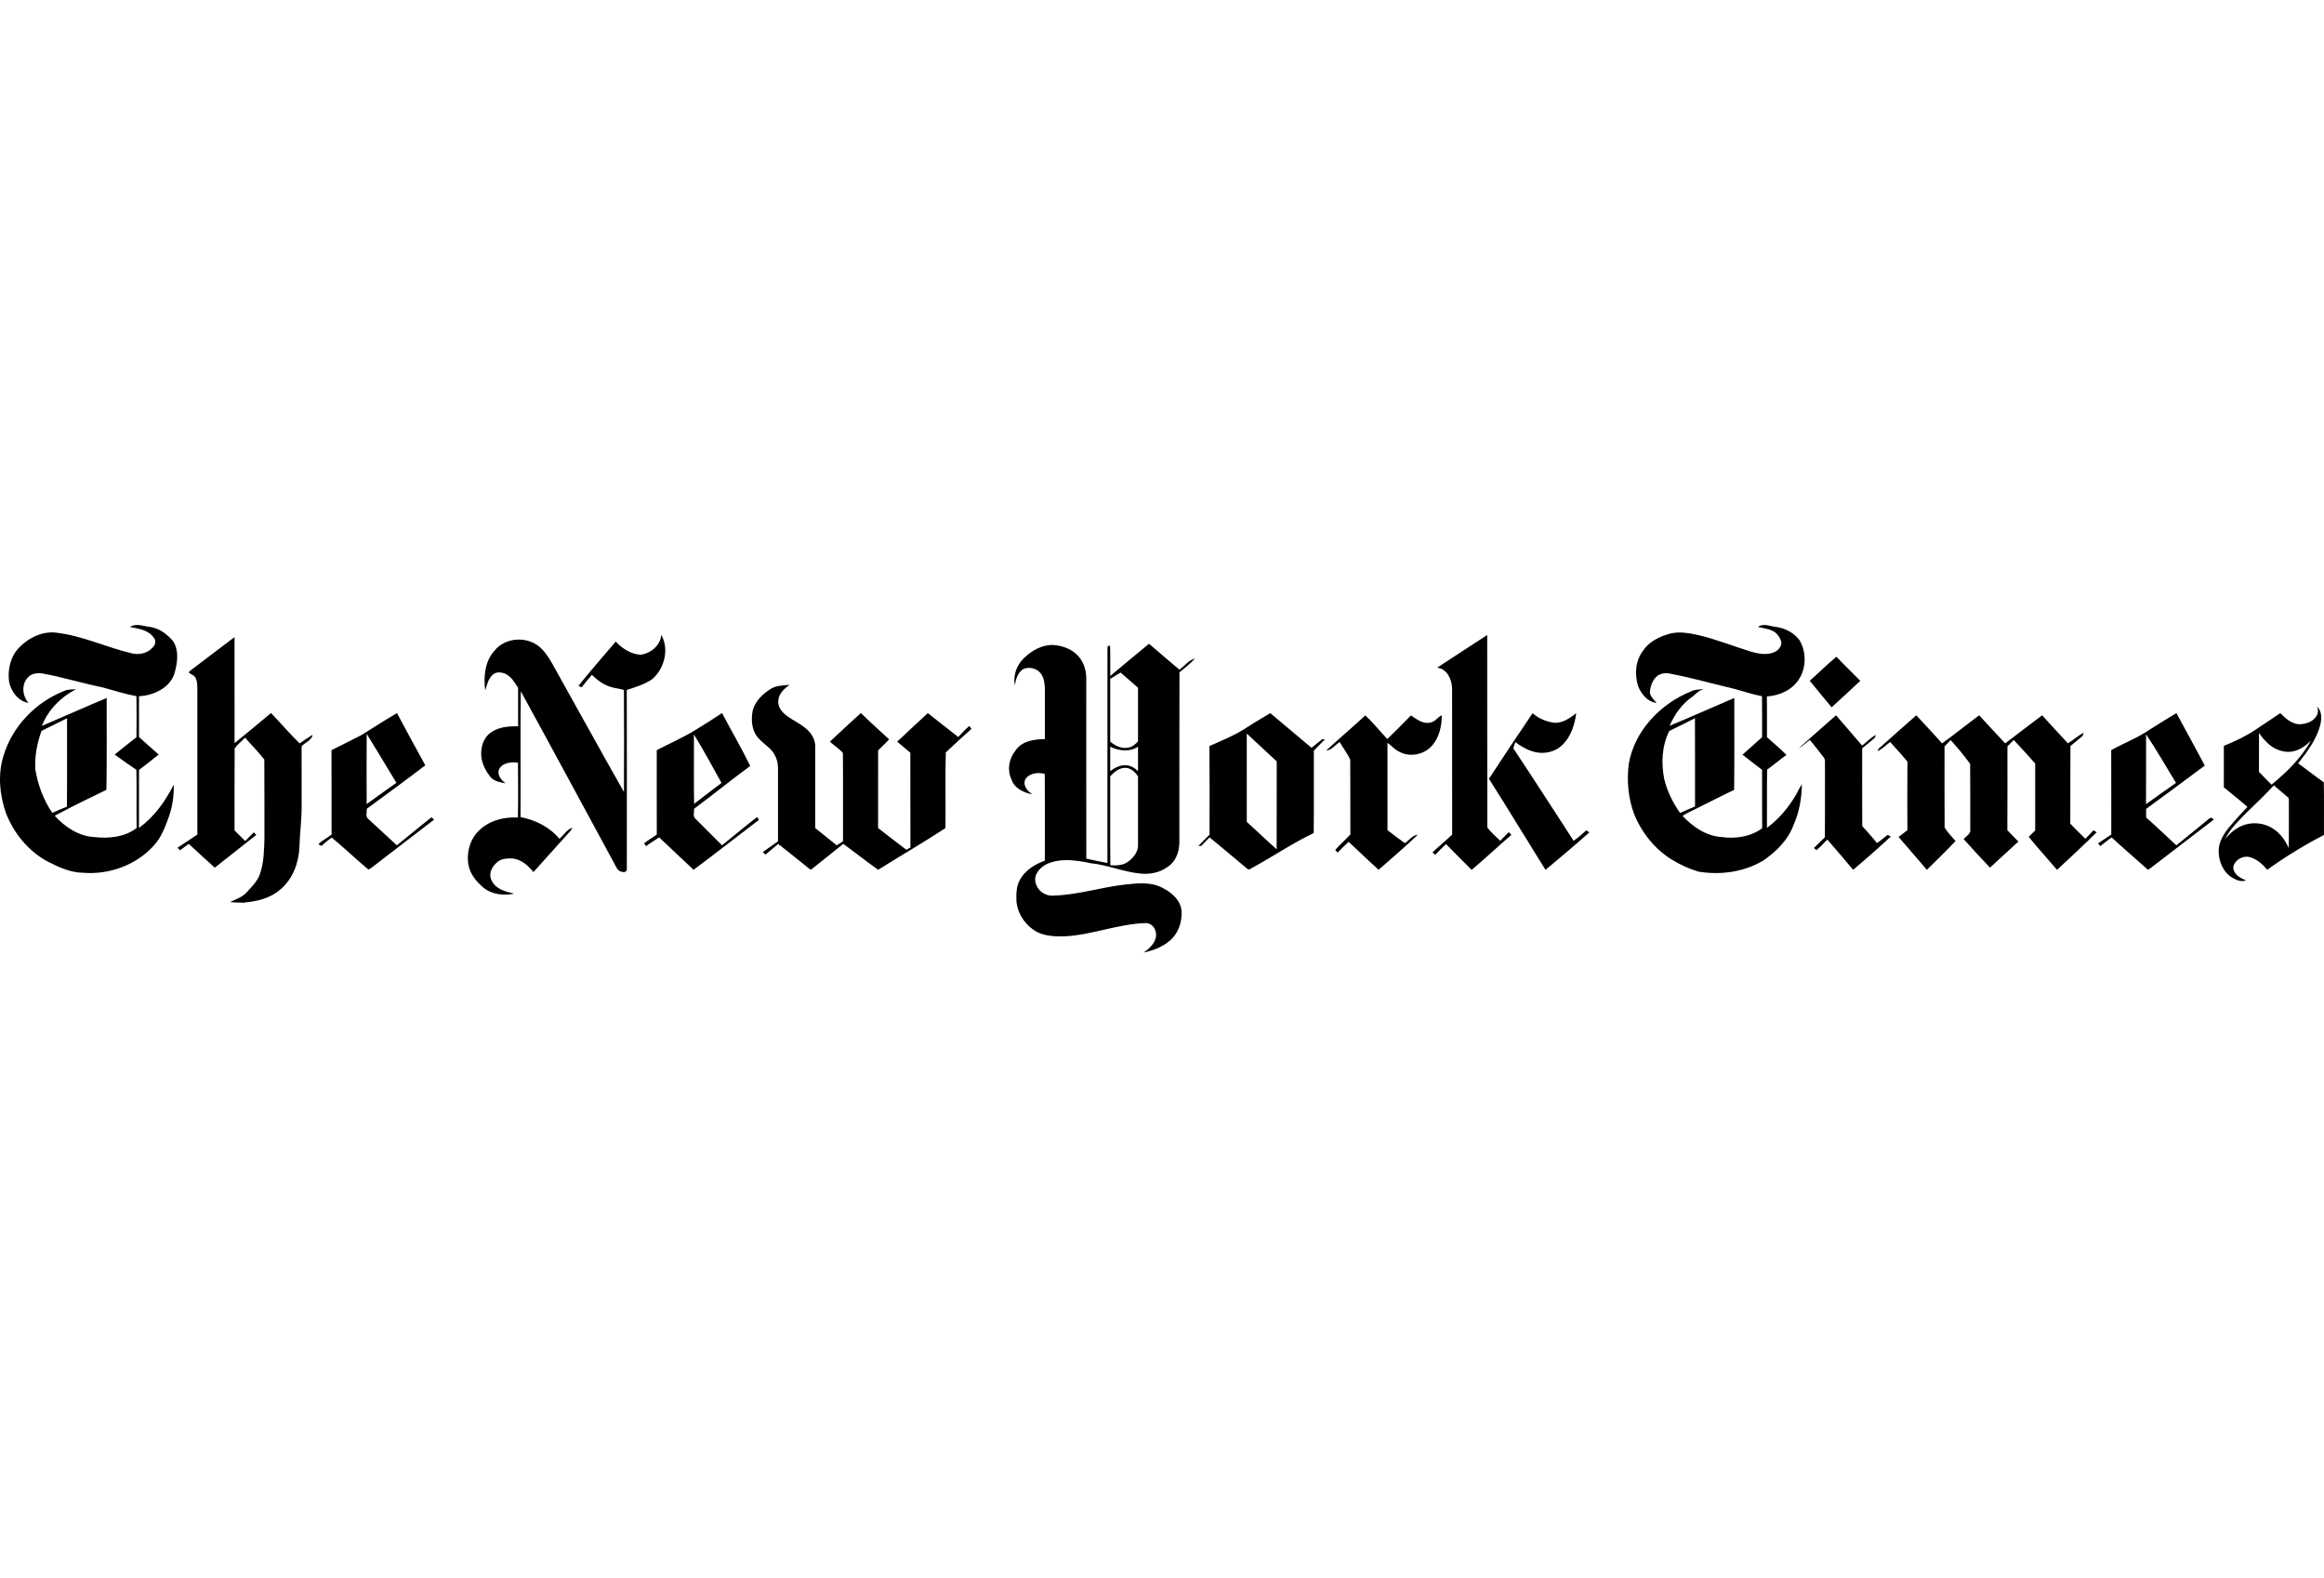
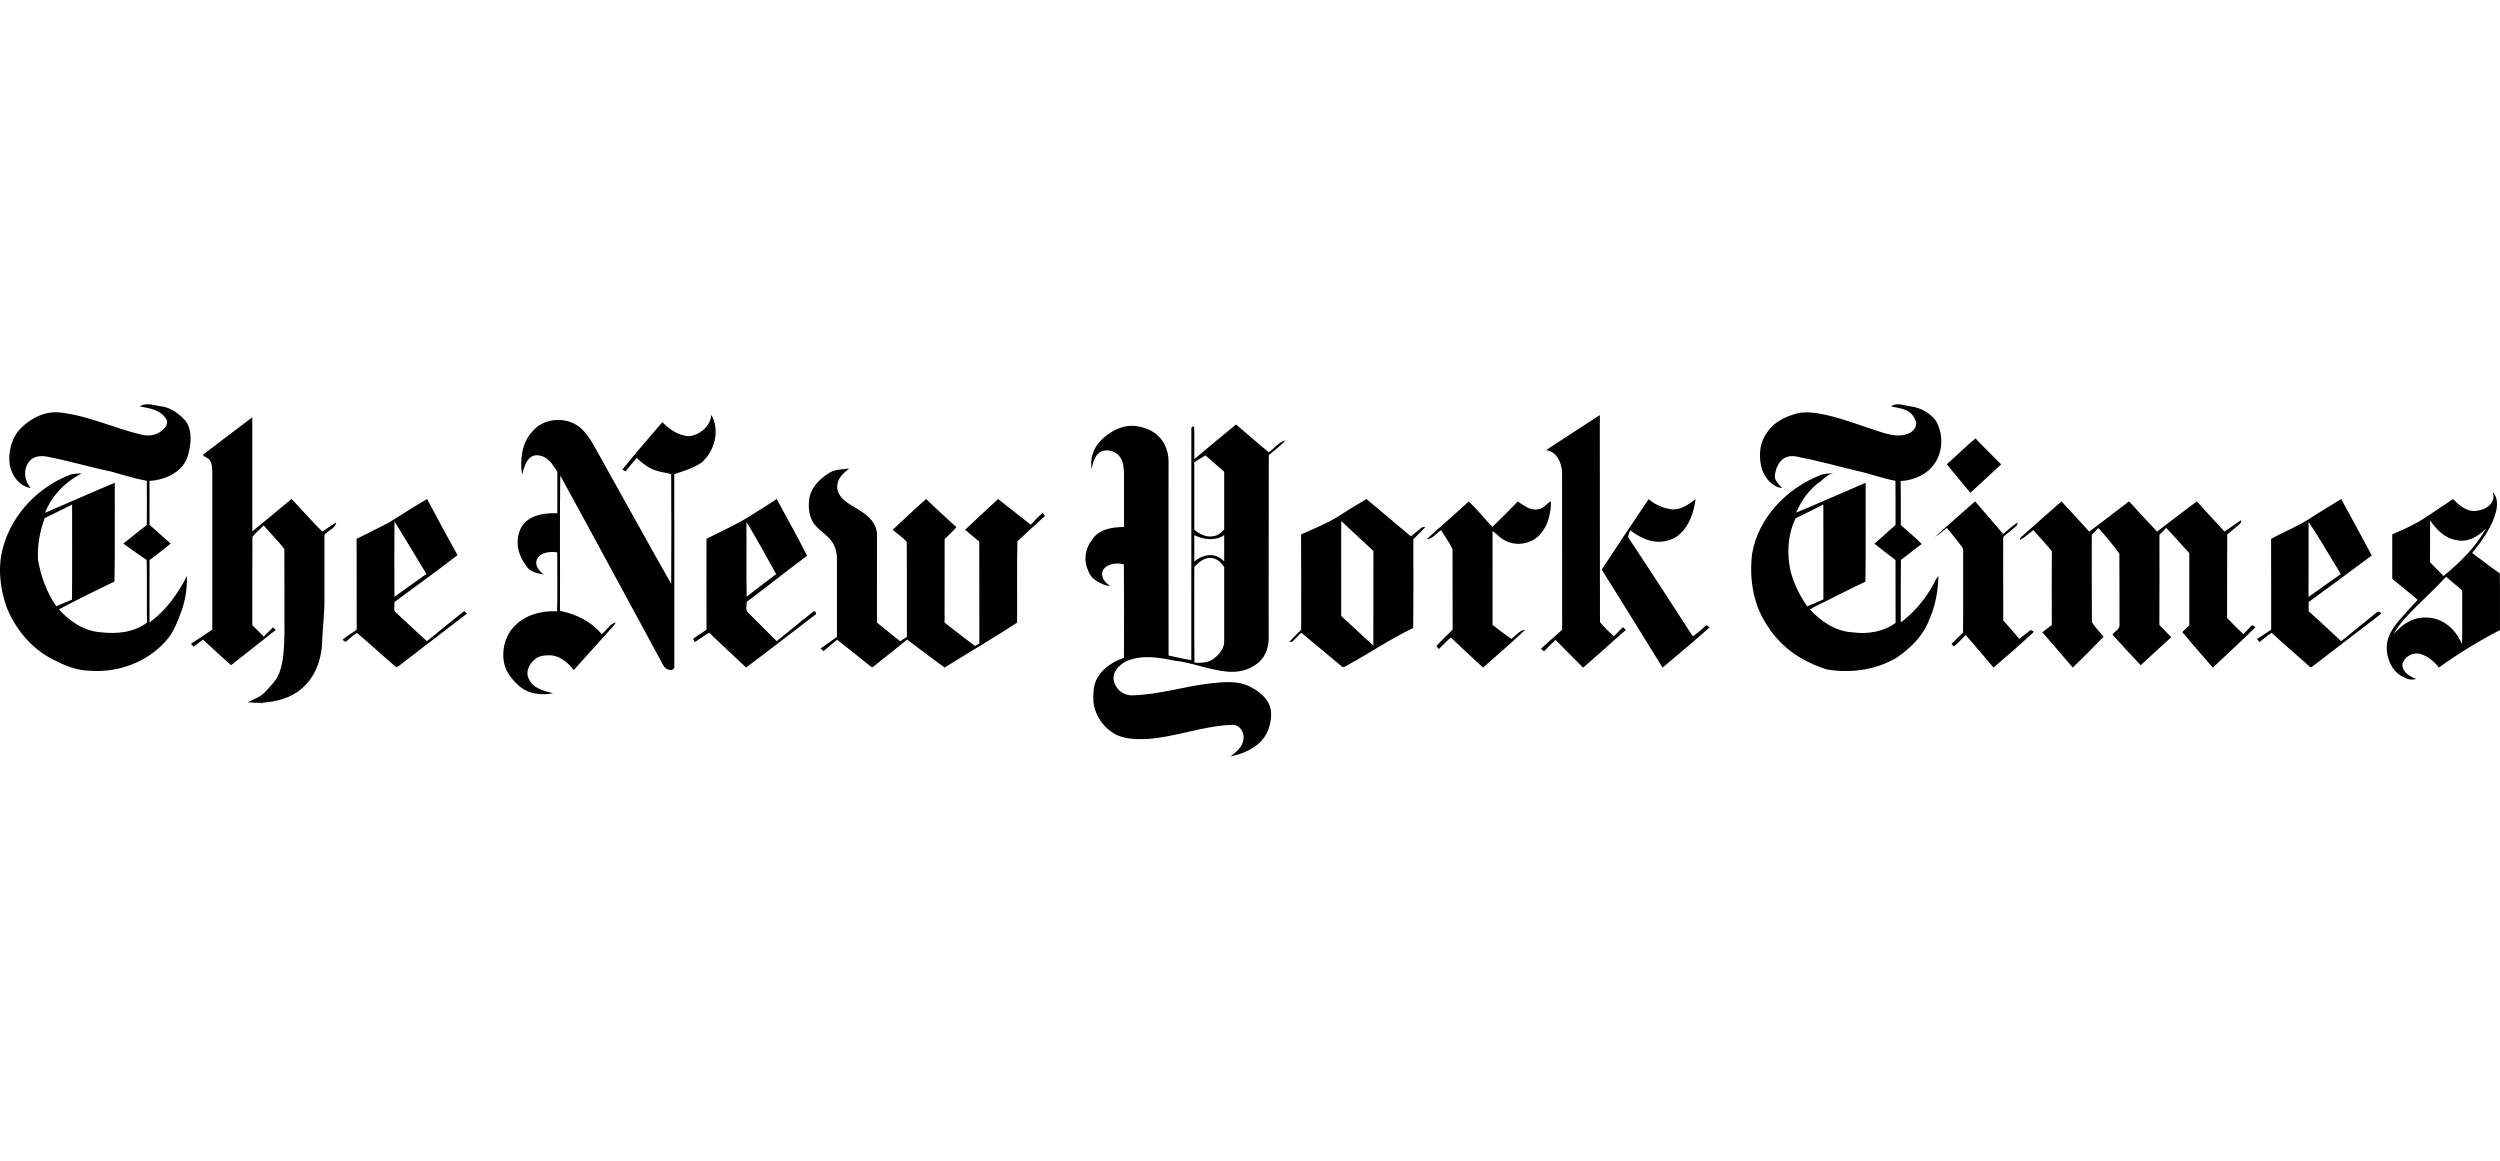
- <svg xmlns="http://www.w3.org/2000/svg" width="280px" height="190px" viewBox="13.248 6.086 1672.019 235.564">
+ <svg xmlns="http://www.w3.org/2000/svg" width="280px" height="130px" viewBox="13.248 6.086 1672.019 235.564">
  <path d="M111.301 6.1c-1.582.076-3.119.478-4.601 1.425 6.101 1.22 13.25 2.04 17.101 7.6 1.93 2.05 1.329 5.2-.601 7-3.649 4.35-9.915 5.715-15.274 4.325C89.755 22.16 72.57 13.82 53.9 11.65c-10-1.32-19.775 3.49-26.675 10.45-6.37 6.39-8.686 16.09-7.425 24.85 1.409 6.93 6.545 14.13 13.975 15.15-4.4-4.78-5.235-13.08-.675-18.05 2.58-3.2 7.165-3.64 10.975-3.05 14.47 2.69 28.57 7.045 43 9.975 8.08 2.2 16.065 4.825 24.325 6.325.15 9.87.15 19.73 0 29.6-5.33 3.98-10.42 8.265-15.65 12.375 5.09 3.81 10.34 7.38 15.601 10.95.34 13.96-.05 27.916.2 41.875-8.61 6.65-20.146 7.73-30.625 6.5-11.131-.619-21.011-7.25-28.301-15.3 12.221-6.52 24.676-12.67 37.176-18.649.439-22.011.079-44.031.199-66.051-15.62 6.55-31.08 13.45-46.65 20.1 4.5-11.51 13.654-20.835 24.575-26.375-2.851.17-5.841-.04-8.5 1.2-20.44 8.07-37.285 25.415-43.624 46.575-4.24 13.44-2.875 28.134 1.725 41.275 5.7 14.62 16.245 27.561 30.225 34.95 7.851 4.06 16.301 7.864 25.301 7.975 18.63 1.55 38.229-5.479 50.8-19.5 5.489-5.89 8.255-13.569 10.975-21 2.521-7.319 3.66-15.11 3.4-22.85-6.03 11.96-14.05 23.194-25 31.125.069-13.91-.025-27.815.024-41.725 4.761-3.63 9.54-7.255 14.15-11.075-4.73-4.19-9.43-8.375-14.15-12.575.021-9.78-.02-19.58 0-29.35 10.65-.56 22.905-6.18 25.775-17.35 2-7.29 3.045-15.925-1.425-22.525-4.11-4.68-9.44-8.745-15.7-9.875-3.466-.303-7.121-1.666-10.6-1.5zM61.475 73.175c-.04 21.2.125 42.4-.075 63.601-3.54 1.39-7.021 2.91-10.5 4.449C44.48 131.936 40.49 121 38.65 109.9c-.5-9.37 1.24-18.86 4.5-27.65 6.16-2.93 12.185-6.095 18.325-9.075zM1282.926 6.1c-1.716-.052-3.393.285-4.975 1.425 3.6.83 7.404 1.185 10.774 2.875 3 1.44 4.985 4.42 6.024 7.5.561 3.33-1.879 6.4-4.799 7.65-5.24 2.42-11.186 1.3-16.525-.15-12.801-3.92-25.266-8.99-38.325-12.05-6.71-1.43-13.745-2.78-20.524-1-7.351 2.07-14.811 5.59-19.15 12.15-5.601 7.23-6.305 17.175-3.575 25.675 2.25 5.67 6.81 11.245 13.25 11.975-2.101-2.7-5.715-5.425-4.675-9.275.58-3.82 2.164-7.695 5.225-10.175 3.061-2.31 7.25-2.28 10.8-1.25 13.021 2.42 25.73 6.075 38.601 9.125 8.72 1.85 17.095 5.105 25.875 6.725.15 9.83.035 19.66.074 29.5-4.719 4.17-9.439 8.335-14.1 12.575 4.7 3.63 9.315 7.35 14.075 10.9.069 13.991-.024 28 .075 42-8.26 6.189-19.13 7.715-29.15 6.324-11.069-.66-20.75-7.319-28.1-15.199 3.01-2.101 6.45-3.45 9.7-5.15 9.14-4.5 18.165-9.21 27.375-13.55.29-22.03.035-44.07.125-66.1-15.521 6.61-30.92 13.53-46.5 20 3.56-8.45 9.25-16.18 16.899-21.35 2.291-2.09 4.61-4.28 7.75-5-3.14.22-6.39.115-9.25 1.575-21.949 8.88-40.67 28.25-44.8 52.05-1.569 12.08-.444 24.625 3.775 36.075 5.409 13.44 14.935 25.38 27.325 33 5.93 3.61 12.3 6.515 18.949 8.524 15.92 2.65 32.996.36 46.926-8.1 9.189-6.41 17.725-14.72 21.574-25.5 4.131-9.15 5.791-19.145 6-29.125-1.92 2.51-3.045 5.495-4.675 8.175-5.29 8.88-12.135 16.925-20.475 23.075.1-13.95-.125-27.9.125-41.85 4.72-3.41 9.149-7.21 13.899-10.6-4.379-4.54-9.35-8.46-14-12.7-.09-9.78.11-19.57-.1-29.35 9.15-.59 18.405-4.695 23.325-12.725 5.12-8.25 5.09-19.49.149-27.8-3.89-5.14-10.004-8.45-16.324-9.4-2.835-.23-5.788-1.386-8.647-1.474zm-50.225 67.05c.119 21.16 0 42.315.049 63.475-3.609 1.51-7.175 3.105-10.775 4.625-5.22-7.34-9.285-15.595-11.375-24.375-2.31-11.5-1.699-23.965 3.65-34.575 6.2-2.96 12.31-6.06 18.451-9.15zM488.99 13.15c5.96 10.44 2.23 24.59-6.74 32.11-5.51 3.59-11.85 5.57-18.06 7.58.14 42.7.021 85.41.04 128.11.44 1.95-1.35 3.479-3.189 2.7-3.631-.17-4.591-4-6.131-6.58-22.34-41.08-44.439-82.3-66.96-123.29-.43 30.15-.01 60.33-.21 90.489 10.64 2.011 21 7.141 27.96 15.601 3.23-2.5 5.32-6.9 9.46-7.91-1.05 1.91-2.58 3.479-4.04 5.08-8.05 8.91-16.08 17.86-24.12 26.79-3.729-4.7-8.699-9.16-14.92-9.8-4.09-.16-8.819.05-11.8 3.28-3.43 3.06-5.729 8.22-3.28 12.59 2.87 6.27 10.09 7.97 16.17 9.47-7.6 1.5-16.109.62-22.239-4.47-4.88-4.17-9.311-9.461-10.58-15.92-1.71-8.9.95-18.791 7.6-25.101 7.271-7.19 17.93-9.87 27.91-9.3.27-13.141.15-26.28.06-39.42-4.85-.77-11.46-.08-13.72 4.99-1.31 4.11 1.771 7.57 4.82 9.82-3.78-.66-7.98-1.38-10.71-4.31-3.22-3.97-5.72-8.66-6.65-13.72-.93-6.51.78-13.93 6.2-18.12 5.67-4.39 13.22-4.99 20.14-4.83v-27.78c-2.51-3.77-4.92-8.09-9.229-10.04-2.82-1.17-6.5-1.59-8.93.61-3.36 2.85-4.171 7.38-5.5 11.35-1.29-9.69-.32-20.68 6.47-28.28 8.2-10.62 25.55-11.01 34.52-1.19 3.88 3.99 6.54 8.91 9.181 13.76 16.6 29.56 32.87 59.31 49.64 88.77.1-24.43.15-48.879-.02-73.31-2.881-1.12-6.09-1.09-9.021-2.11-5.46-1.44-10.01-4.96-14.05-8.77-2.52 2.96-5.061 5.91-7.41 9-.55-.3-1.64-.89-2.189-1.19 8.6-10.84 17.819-21.19 26.77-31.75 4.69 4.94 10.811 8.98 17.79 9.43 7.287-.839 14.457-6.669 14.967-14.339zM1047.211 36.8c12-7.82 23.979-15.71 36.02-23.47.1 46.14-.09 92.29.1 138.43 2.601 3.54 6.15 6.45 9.301 9.561 1.979-2.12 4.039-4.15 6.08-6.2.479.479 1.439 1.44 1.93 1.91-9.61 8.329-18.92 16.979-28.59 25.22-6.09-6.25-12.391-12.28-18.43-18.561-2.711 2.41-5.19 5.051-7.74 7.621-.521-.4-1.561-1.211-2.08-1.61 4.609-4.41 9.55-8.45 14.21-12.82-.04-34.97.03-69.94-.04-104.9-.112-6.541-3.442-14.371-10.761-15.181zM151.18 38.16c10.33-7.7 20.46-15.68 30.8-23.35.05 25.42-.01 50.85.03 76.28 8.75-7.22 17.569-14.35 26.229-21.67 6.95 7.21 13.44 14.87 20.6 21.85 3.021-2.17 6.12-4.23 9.29-6.17-.569 4.03-5.39 5.41-7.89 8.22.03 13.9 0 27.79.01 41.69.2 10.391-1.3 20.71-1.609 31.09-.471 11.26-4.84 22.771-13.62 30.16-7.141 6.381-16.9 8.68-26.21 9.45-.16.22-.5.67-.67.899l.25-.819c-3.21 0-6.41-.12-9.61-.36 4.021-2.08 8.57-3.41 11.74-6.85 3.64-4.061 7.88-7.93 9.67-13.24 2.93-8.1 3.02-16.83 3.31-25.33-.08-19.05.09-38.11-.09-57.15-4.24-5.53-9.32-10.41-13.82-15.75-2.46 2.63-5.409 4.84-7.52 7.76-.17 19.66-.02 39.33-.07 58.989 2.551 2.541 5.09 5.101 7.66 7.621 2.061-2.07 4.12-4.15 6.18-6.23.461.45 1.37 1.35 1.83 1.8-10 7.82-19.899 15.761-29.899 23.57-6.33-5.62-12.51-11.4-18.74-17.13-2.09 1.56-4.18 3.14-6.28 4.689-.449-.47-1.33-1.41-1.779-1.88 4.8-3.09 9.51-6.319 14.26-9.47-.01-34.96-.01-69.91 0-104.87-.101-2.67.03-5.55-1.38-7.93-.931-1.82-3.03-2.4-4.601-3.5-.351-1.159 1.309-1.649 1.929-2.369zM839.926 19.6c-9.4 7.61-18.59 15.455-27.9 23.175-.1-7.28.125-14.545-.125-21.825-1.439-.07-2.074.58-1.875 1.95-.05 51.46.016 102.915-.024 154.375-5.08-.971-10.17-1.985-15.2-3.125-.08-43.4-.005-86.791-.025-130.2-.109-5.49-1.89-11.01-5.5-15.2-4.5-5.33-11.535-7.805-18.324-8.275-8.051-.23-15.431 4-21.051 9.45-5.17 4.91-7.944 12.5-6.475 19.55.63-4.37 2.055-9.295 6.075-11.725 4.41-1.88 10.285-.365 12.925 3.775 2.26 3.34 2.485 7.515 2.575 11.425.02 11.73-.011 23.46 0 35.2-7.74.12-16.88 1.37-21.351 8.55-4.5 5.62-5.89 13.59-2.8 20.2 2.03 6.54 8.83 9.911 15.149 10.95-3.539-2.289-7.14-6.319-5.05-10.8 2.811-4.5 9.2-5.16 13.95-3.85.19 20.819.1 41.63.05 62.45-7.1 2.479-14.01 6.785-17.8 13.475-2.76 4.77-2.83 10.475-2.6 15.825.85 9.38 7.04 17.944 15.35 22.225 6.28 2.94 13.35 3.03 20.15 2.8 19.3-1.149 37.635-8.81 56.975-9.449 5.76-.431 9.135 5.935 7.625 10.925-1.15 4.51-4.93 7.56-8.5 10.2 6.79-1.44 13.55-3.99 18.85-8.601 5.98-5.069 8.73-13.245 8.351-20.925-.45-7.6-6.58-13.255-12.95-16.525-8.39-4.92-18.52-3.824-27.75-2.824-17.34 2-34.24 7.505-51.75 7.975-5.939.4-11.484-3.805-12.675-9.625-1.34-5.609 3.215-10.516 7.825-12.925 9.979-4.71 21.465-2.966 31.875-.775 12.07 1.261 23.395 6.185 35.475 7.425 6.86.78 14.146-.539 19.775-4.699 5.8-3.58 8.415-10.556 8.574-17.125.071-40.96-.074-81.916.076-122.875 3.74-3.25 7.864-6.165 11.125-9.925-4.561 1.13-7.42 5.405-11.15 8.025-7.371-6.132-14.585-12.422-21.875-18.652zm-20.451 20.7c4.2 3.6 8.335 7.27 12.525 10.9.01 12.9-.03 25.8 0 38.7-1.99 1.96-4.165 4.03-7.075 4.4-4.74 1-9.355-1.345-12.925-4.275.02-15.06.01-30.115 0-45.175 2.501-1.5 4.996-3 7.475-4.55zM812 93.6c6.141 3.12 14.041 4.065 20 .025-.02 5.85-.02 11.725 0 17.575-2.42-2.36-5.529-4.235-9-4.225-4.079-.09-7.829 1.835-11 4.225.02-5.86-.01-11.73 0-17.6zm10.95 15.225c3.96.1 7 3.055 9.05 6.175-.029 16.33.011 32.67 0 49 .32 5.01-3.129 9.295-6.899 12.175-3.64 2.89-8.58 2.99-13 2.75-.25-21.33-.011-42.694-.101-64.025 2.86-3.11 6.48-6.135 10.95-6.075zM1315.26 46.22c6.479-5.68 12.579-11.78 19.2-17.3 5.6 5.91 11.5 11.53 17.189 17.35-6.83 6.39-13.7 12.73-20.62 19.02-5.228-6.39-10.609-12.63-15.769-19.07zM567.36 52.3c4.05-2.78 9.17-2.61 13.851-3.21-3.53 2.79-7.45 6.03-7.931 10.84-.79 4.3 1.931 8.17 5.101 10.75 5.77 4.62 13.18 7.2 17.88 13.12 2.26 2.86 3.63 6.48 3.53 10.15-.03 19.4.02 38.79-.03 58.18 5.159 4.17 10.34 8.29 15.489 12.46 1.5-.97 3-1.939 4.511-2.91-.07-21.17.109-42.35-.091-63.51-2.649-3.13-6.319-5.37-9.35-8.16 7.44-6.85 14.73-13.88 22.32-20.56 6.6 6.48 13.54 12.61 20.31 18.91a204.04 204.04 0 0 1-7.93 7.94c-.05 18.61 0 37.22-.03 55.83 6.76 5.24 13.521 10.49 20.35 15.65.961-.561 1.931-1.11 2.921-1.66-.101-22.729.01-45.45-.061-68.18-3.13-2.67-6.37-5.22-9.46-7.94 7.3-6.9 14.69-13.68 22.03-20.53 7.31 5.72 14.63 11.44 21.899 17.21 2.521-2.78 5.101-5.54 7.98-7.97.37.53 1.13 1.6 1.5 2.13-6.22 5.54-12.4 11.15-18.43 16.9-.521 18.12-.01 36.3-.25 54.43-15.83 10.4-32.36 19.891-48.42 30.01-8.471-6.07-16.7-12.47-25.061-18.68-7.5 6.03-15.01 12.07-22.56 18.04-1.08 1.2-2.19-.55-3.08-1.05-7.061-5.67-14.08-11.391-21.23-16.93-3 2.619-6.149 5.069-9.159 7.689-.48-.46-1.42-1.37-1.9-1.82 3.67-2.539 7.26-5.21 10.93-7.75.021-17.57.021-35.13 0-52.7-.01-4.7-1.66-9.46-4.87-12.94-3.53-3.83-8.28-6.52-11.09-11.01-3.11-5.22-3.39-11.69-2.2-17.521C556.57 60.92 561.801 55.9 567.36 52.3zM1680.301 64.85c.72 1.84.949 3.895.049 5.725-2.209 5.05-8.229 6.99-13.35 6.9-5.359-.48-9.54-4.335-13.15-7.975-6.06 4.06-12.149 8.09-18.199 12.15-6.98 4.7-14.686 8.17-22.426 11.4-.029 9.94.009 19.86-.024 29.8 5.65 4.71 11.46 9.21 17 14.05-4.25 4.5-8.44 9.064-12.45 13.774-4.119 4.96-8.01 10.69-8.25 17.351-.24 7.569 3 15.765 9.7 19.774 2.96 1.74 6.56 3.29 10 1.95-4.28-1.53-9.545-4.63-9.175-9.85 1.189-4.94 7.055-8.245 11.925-6.825 5.05 1.44 9.22 5.05 12.45 9.1 12.98-9.35 26.65-17.705 40.85-25.075-.109-12.609.176-25.25-.125-37.85-6.27-4.4-12.25-9.195-18.449-13.675 6.56-8.31 13.159-17.1 15.899-27.5 1.019-4.389 1.364-9.924-2.275-13.224zm-41.801 18.9c4.211 6.05 9.785 11.935 17.426 13.175 7.609 1.79 14.984-2.335 19.975-7.825-6.83 12.63-17.425 22.77-28.375 31.85-2.96-3.14-6.145-6.065-9.074-9.225.118-9.32.018-18.655.048-27.975zm10.725 37.7c3.28 2.76 6.521 5.569 9.8 8.35 1.5.9.766 2.78.975 4.2-.09 10.83.136 21.695-.125 32.525-2.449-5.541-6.119-10.695-11.299-13.976-7.511-4.909-17.836-5.194-25.476-.425-3.5 1.939-6.3 4.835-8.95 7.775 3.79-7.4 9.915-13.24 15.676-19.101 6.58-6.338 13.159-12.668 19.399-19.348zM298.875 69.475c-8.64 5-16.989 10.455-25.449 15.725-7.171 3.74-14.455 7.27-21.676 10.9.03 20.25-.029 40.5.051 60.75-3.08 2.391-6.676 4.11-9.476 6.851.54.319 1.61.97 2.15 1.3 2.42-2.09 4.814-4.22 7.475-6 8.95 7.439 17.396 15.495 26.325 22.975.439-.229 1.325-.694 1.775-.925 15.119-11.72 30.395-23.265 45.524-34.975l-1.875-1.65c-8.42 6.56-16.61 13.466-24.95 20.125-6.89-6.2-13.555-12.645-20.425-18.875-2.34-1.71-1.03-4.955-1.2-7.375 14.11-10.33 28.226-20.665 42.125-31.275-6.939-12.441-13.654-24.991-20.374-37.551zm-21.8 14.925c7.14 11.73 14.315 23.42 21.375 35.2-7.18 5.05-14.3 10.16-21.399 15.3-.071-16.83-.106-33.67.024-50.5zM532.725 69.45c-6.09 4.01-12.22 7.97-18.45 11.75-9.109 5.7-18.984 9.99-28.525 14.9.03 20.24-.055 40.485.025 60.725-2.939 2.19-6.189 3.925-9.05 6.225.3.53.925 1.595 1.225 2.125 3.17-2.13 6.3-4.315 9.55-6.325 8.19 7.83 16.5 15.541 24.75 23.301 15.431-11.461 30.57-23.33 45.851-35 1.96-.4.35-3.58-.9-2.351-8.28 6.42-16.314 13.17-24.475 19.75-6.4-6.35-12.755-12.729-19.125-19.1-2.061-1.81-.84-4.83-.95-7.2 13.58-10.08 26.74-20.735 40.35-30.775-6.271-12.9-13.606-25.315-20.276-38.025zm-20.25 15.35c7 11.4 13.415 23.18 19.875 34.9-6.67 4.89-13.115 10.08-19.726 15.05-.309-16.64.001-33.3-.149-49.95zM927.176 69.5c-6.68 3.89-13.271 7.9-19.75 12.1-7.61 4.64-15.926 7.935-24.025 11.575.19 21.24.055 42.485.075 63.726-2.71 2.699-5.445 5.39-8.075 8.149.551-.03 1.65-.11 2.2-.149 1.92-2.051 3.92-4.051 5.9-6.051 9.09 7.44 18.045 15.041 27.075 22.551 1.489 1.439 3.175-.705 4.625-1.226 14.52-7.94 28.239-17.295 43.199-24.425.23-19.79.07-39.575.101-59.375 2.7-2.7 5.435-5.39 8.075-8.15-.53.01-1.586.055-2.125.075-2.521 2.07-5.07 4.085-7.601 6.125-9.899-8.3-19.755-16.665-29.674-24.925zM910.25 84.175c7.141 6.71 14.41 13.32 21.551 20.05-.07 21.07-.05 42.13-.05 63.2-7.32-6.42-14.271-13.229-21.5-19.75l-.001-63.5z" />
  <path d="M1084.48 116.7c10.3-15.81 20.82-31.48 31.38-47.13a29.66 29.66 0 0 0 16.19 6.9c5.84.01 10.819-3.46 15.22-6.93-1.11 8.53-3.95 17.39-10.5 23.32-5.71 5.24-14.37 6.5-21.56 3.94-4.24-1.44-8.16-3.7-11.671-6.47-.62 1.46-1.13 2.97-1.5 4.51 14.62 22.02 28.98 44.24 43.341 66.44 3.299-2.14 6.189-4.841 9.1-7.47.57.359 1.699 1.08 2.27 1.439-10.33 9.21-20.99 18.05-31.58 26.97-13.61-21.809-26.92-43.809-40.69-65.519zM1579.076 69.475c-6.361 3.87-12.746 7.735-19.025 11.725-8.69 6.04-18.655 9.8-27.875 14.9.1 20.24 0 40.495.049 60.725-3.18 2.1-6.319 4.239-9.5 6.3.41.5 1.24 1.525 1.65 2.025 2.74-2.03 5.215-4.44 8.176-6.2 8.25 7.67 16.879 14.925 25.25 22.475.799 1.28 1.965-.03 2.774-.55 15.08-11.62 30.2-23.17 45.3-34.75-1.77-3.1-3.779-.095-5.55 1.175-7.09 5.771-14.165 11.535-21.274 17.275-7.271-6.63-14.291-13.505-21.701-19.976a62.045 62.045 0 0 1-.024-6.25c14.15-10.25 28.136-20.74 42.175-31.149-6.761-12.61-13.546-25.195-20.425-37.725zM1557.25 84.75c7.65 11.31 14.371 23.26 21.551 34.9-7.28 4.991-14.36 10.27-21.6 15.3.119-16.73.01-33.47.049-50.2zM995.5 71.14c5.721 5.21 10.53 11.35 15.841 16.98 5.78-5.54 11.43-11.24 17.01-16.99 4.06 2.6 8.29 6.25 13.5 5.2 3.67-.25 5.58-3.85 8.7-5.32.01 7.65-1.75 15.69-6.811 21.63-5.8 6.94-16.77 8.97-24.529 4.21-2.98-1.45-4.961-4.23-7.74-5.94.069 20.92.039 41.83.02 62.75 4.12 3.17 8.25 6.33 12.49 9.35 3.08-2.02 5.449-5.74 9.34-6.09-9.141 8.7-18.72 16.98-28.25 25.27-7.16-6.75-14.48-13.33-21.561-20.159-2.76 2.479-5.31 5.18-7.939 7.79-.42-.49-1.26-1.461-1.68-1.95 3.47-3.86 7.34-7.34 10.89-11.13-.13-17.9.07-35.8-.09-53.69-1.9-4.52-5.2-8.44-7.59-12.76-3.271 1.93-5.65 5.95-9.72 6.09 9.25-8.551 18.92-16.641 28.119-25.241zM1366.57 93.52c8.51-7.45 16.84-15.09 25.4-22.48 6.14 6.77 12.49 13.35 18.52 20.22 9.04-6.53 17.721-13.55 26.67-20.22 6.271 6.72 12.42 13.55 18.75 20.22 8.87-6.72 17.631-13.58 26.561-20.21 6.1 6.8 12.39 13.43 18.561 20.17 3.779-2.41 7.25-5.3 11.1-7.61.29 2.24-1.75 3.26-3.17 4.5-2.061 1.66-4.061 3.4-6.12 5.05-.171 18.62.04 37.24-.11 55.859a395.015 395.015 0 0 0 10.86 10.84c1.95-2.029 3.95-4.02 5.85-6.1.57.36 1.72 1.07 2.29 1.43-9.33 9.19-18.949 18.101-28.529 27.03-6.75-7.97-13.83-15.68-20.421-23.79 1.601-1.47 3.16-3 4.7-4.539.02-16.061 0-32.121 0-48.171-5.1-5.689-10.18-11.4-15.439-16.939-1.521 1.55-3.041 3.09-4.541 4.649-.02 20.08.08 40.16-.05 60.24 2.53 2.84 5.38 5.38 7.95 8.21-6.91 6.13-13.57 12.55-20.439 18.74a943.739 943.739 0 0 1-18.95-20.53c1.77-2.18 5.319-3.76 4.76-7.08-.08-15.66.08-31.33-.08-46.979-4.28-5.96-9.08-11.73-14.04-17.17-1.449 1.54-2.92 3.05-4.4 4.56.041 19.45-.109 38.91.07 58.36 2.1 3.579 5.23 6.51 7.84 9.739-6.71 7.051-13.64 13.9-20.63 20.67-6.68-7.959-13.6-15.709-20.33-23.619 2.101-1.631 4.22-3.24 6.33-4.87-.06-16.431-.12-32.87.03-49.3-3.939-4.88-8.26-9.44-12.4-14.15-2.939 2.18-5.529 4.92-8.89 6.46-.163-1.53 1.347-2.26 2.297-3.19z" />
  <path d="M1307.381 94.81c8.8-8.06 17.91-15.81 26.8-23.78 6.33 7.2 12.479 14.56 18.78 21.79 3.27-2.56 6.199-5.6 9.819-7.71-.27 1.15-.579 2.34-1.649 2.99-2.711 2.25-5.4 4.51-8.131 6.7.041 18.65-.08 37.29.061 55.94 3.561 4.02 7.24 7.96 10.561 12.199 2.77-1.689 5.08-4 7.72-5.879.56.299 1.689.89 2.25 1.18-8.79 8.24-17.91 16.14-27.07 23.949-6.09-7.319-12.34-14.52-18.569-21.729-2.711 2.46-4.971 5.44-7.94 7.58-.42-.39-1.26-1.19-1.681-1.59 2.641-2.5 5.131-5.16 7.811-7.64.21-16.94.01-33.9.1-50.841-.16-2.36.601-5.15-1.239-7.03-3.261-4.05-6.261-8.31-9.73-12.18-2.583 2.091-5.034 4.361-7.893 6.051z" />
</svg>
